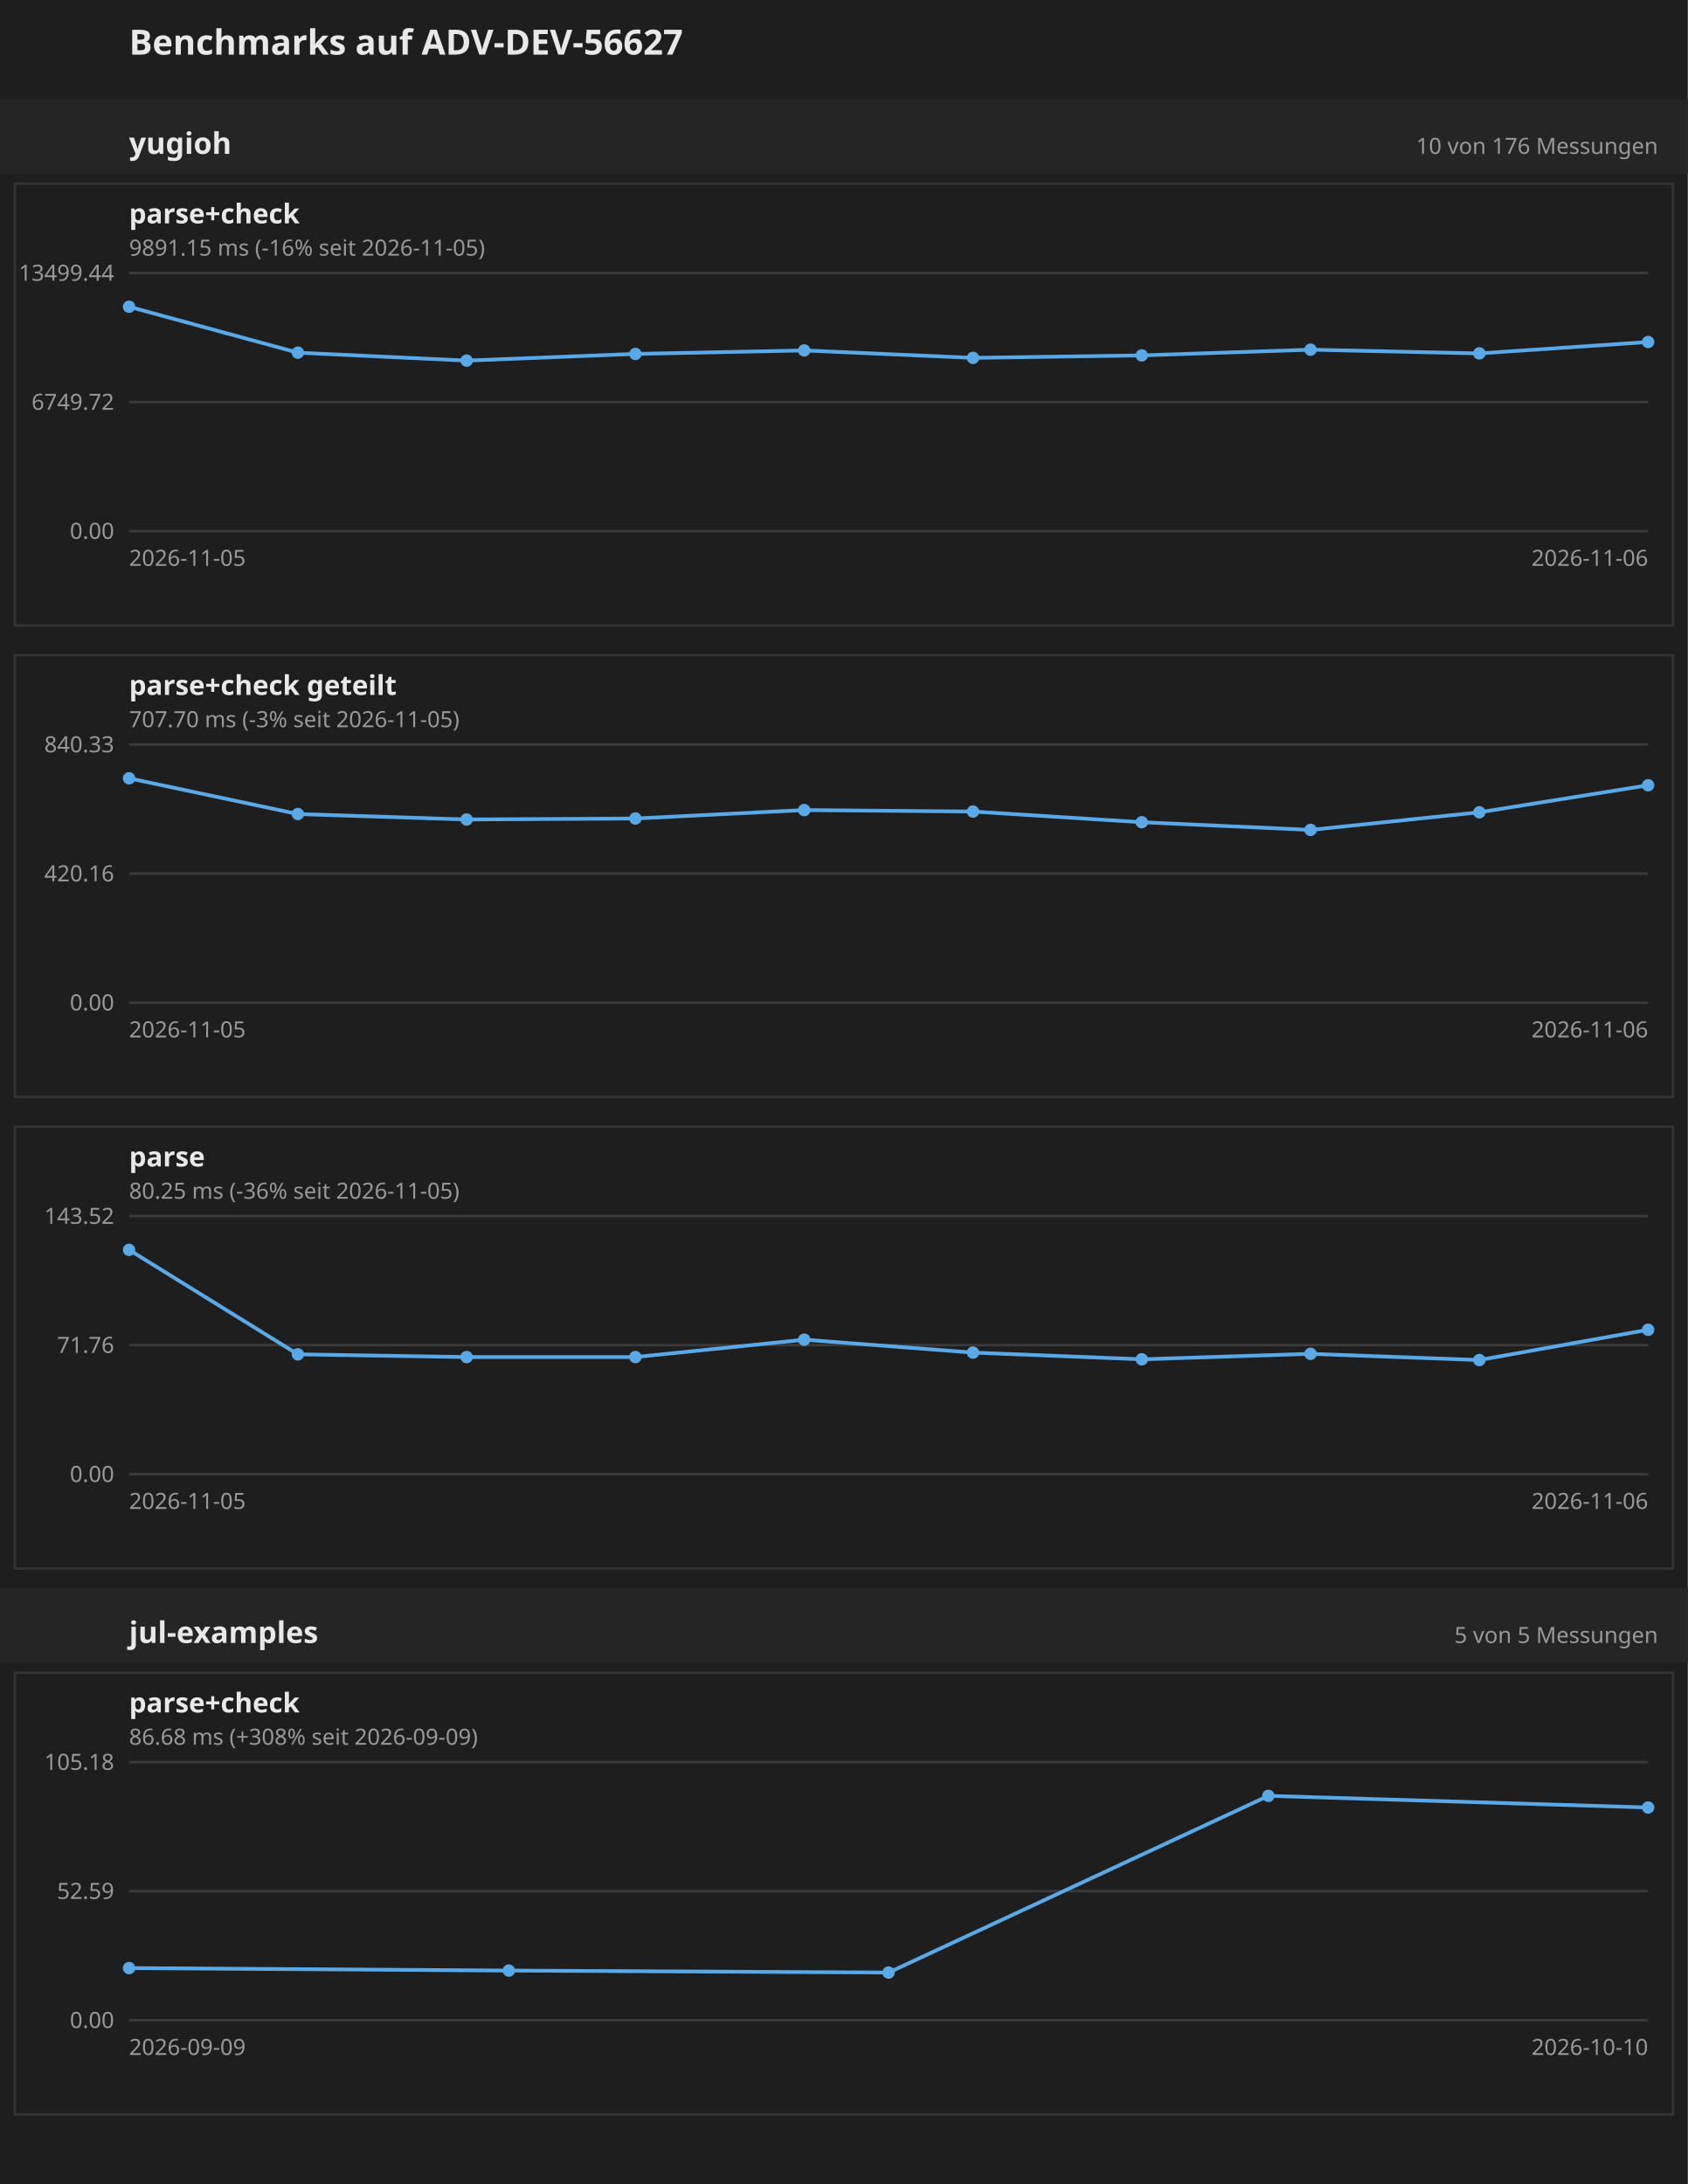
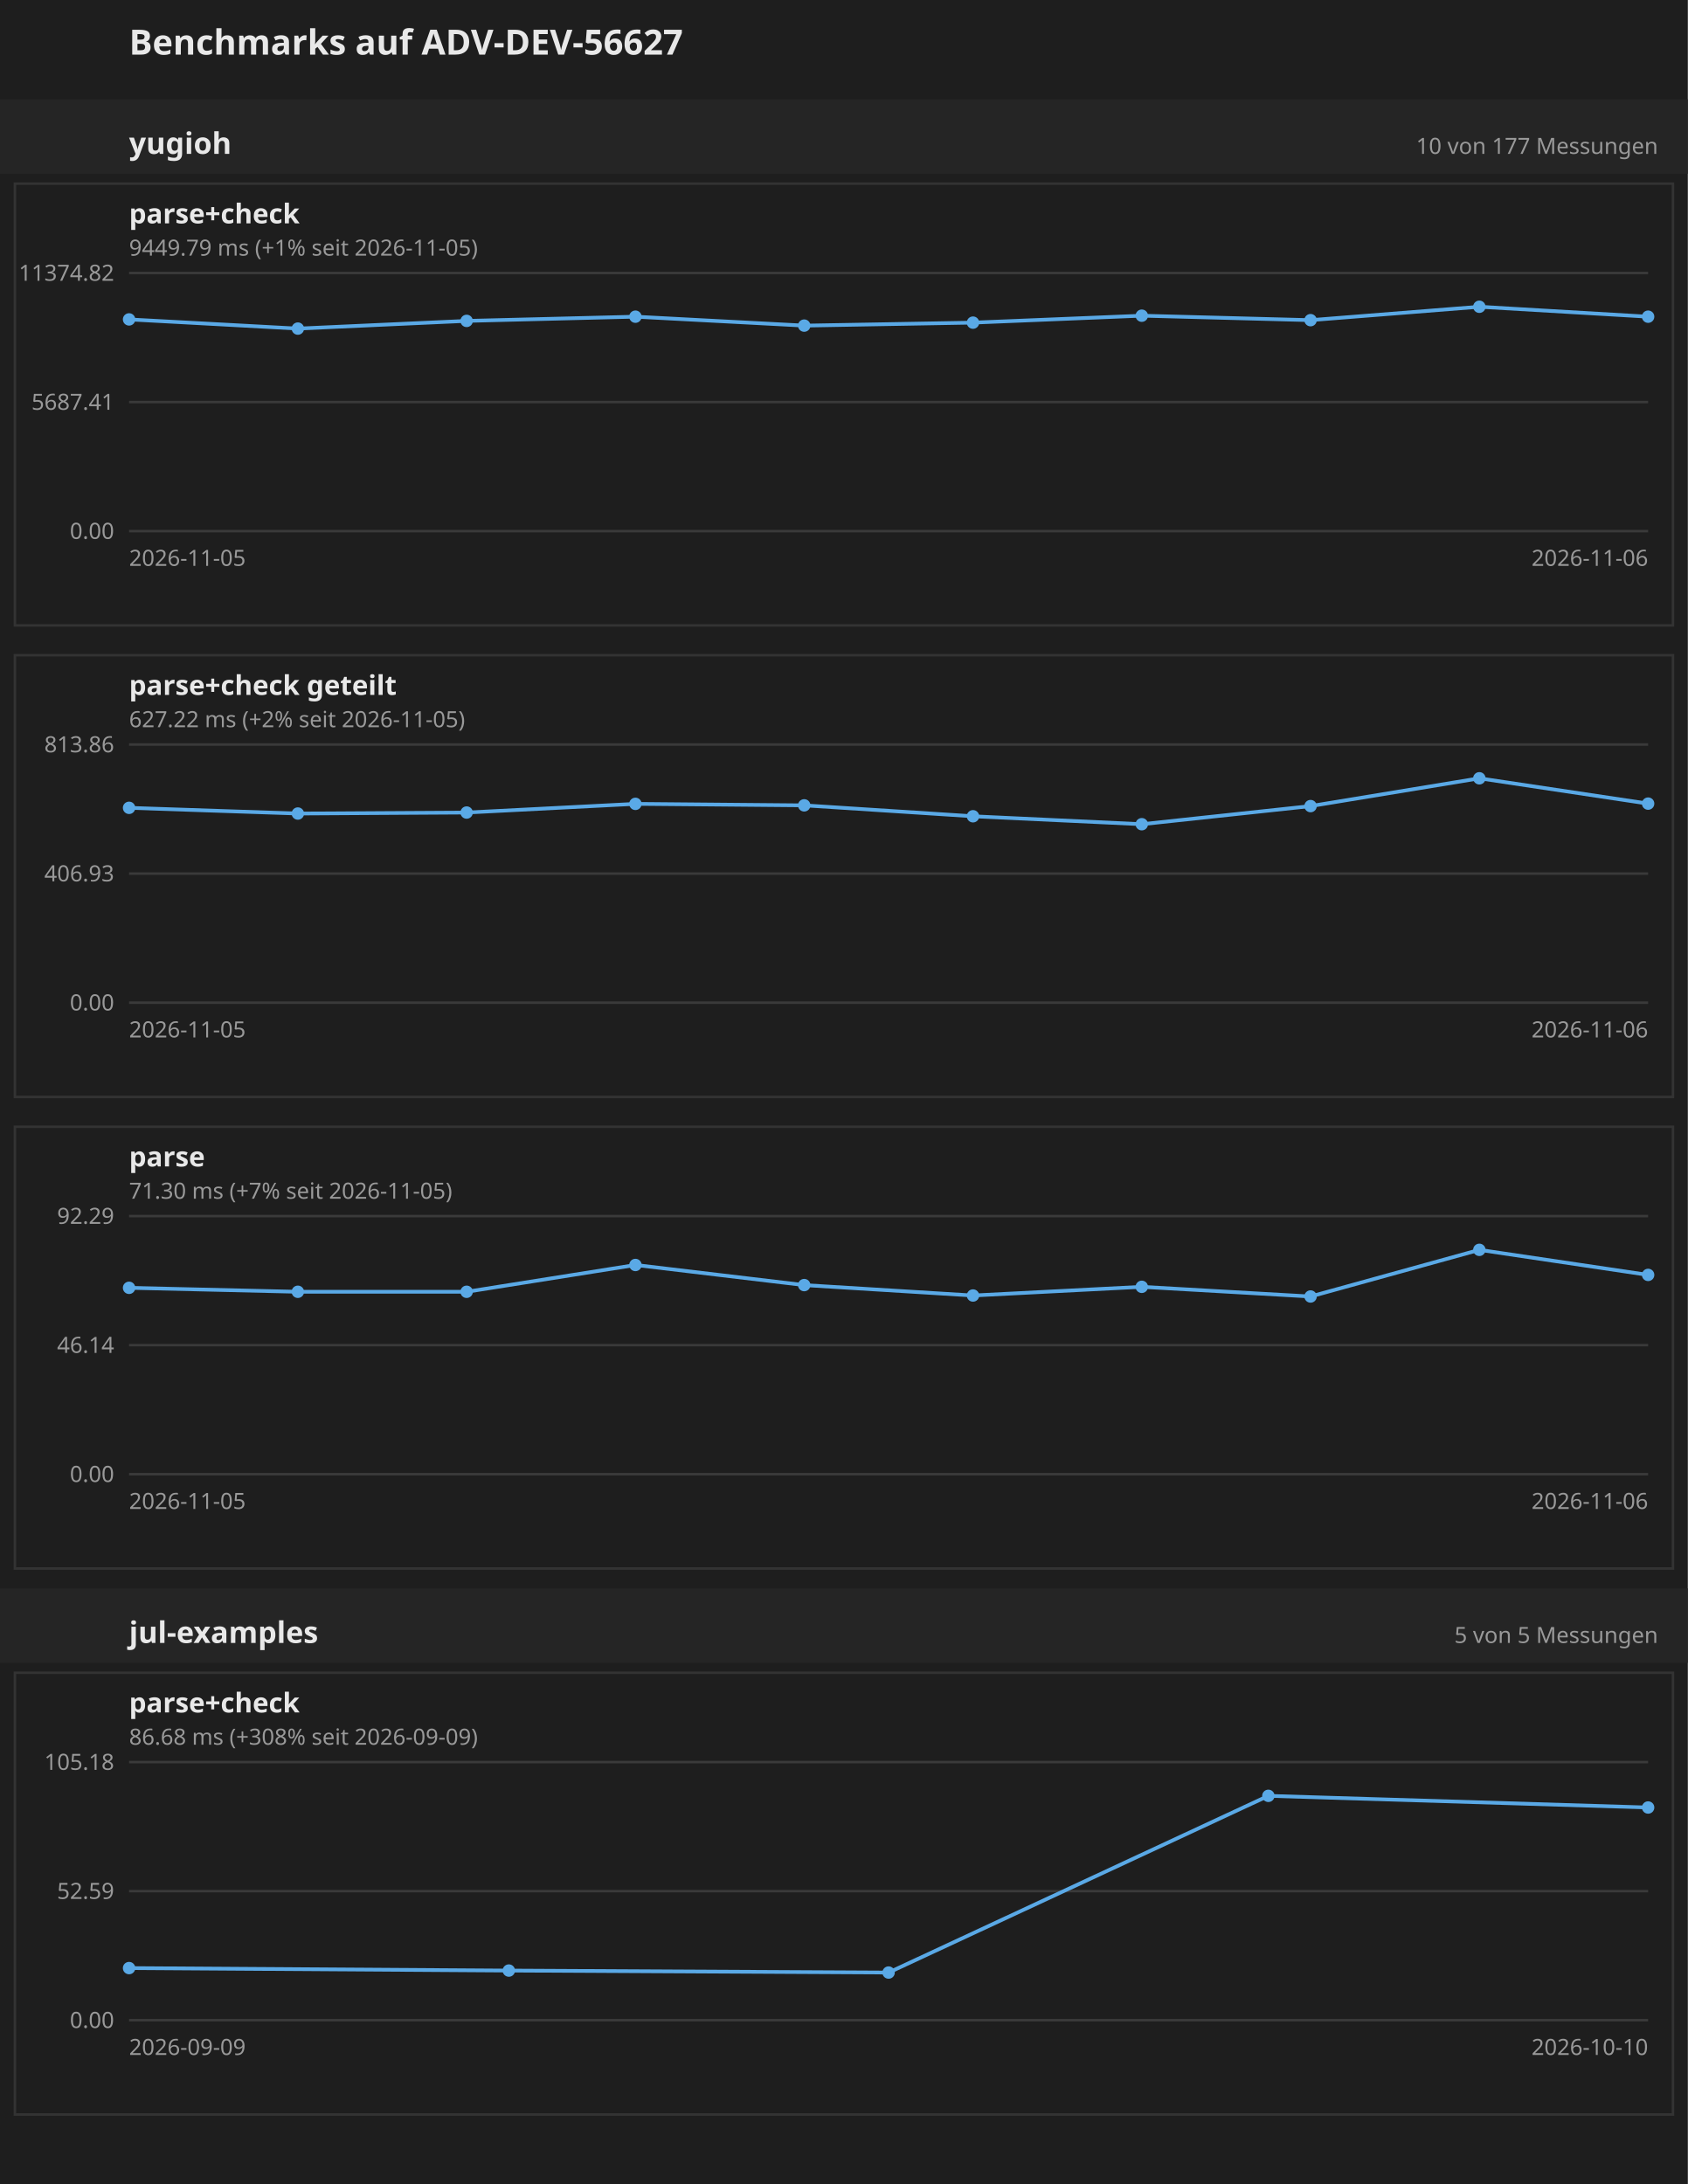
<svg xmlns="http://www.w3.org/2000/svg" width="680" height="880" font-family="sans-serif">
  <rect width="680" height="880" fill="#1e1e1e" />
  <text x="52" y="22" font-size="14" font-weight="bold" fill="#e8e8e8">Benchmarks auf ADV-DEV-56627</text>
  <g transform="translate(0 40)">
    <rect x="0" y="0" width="680" height="30" fill="#252525" />
    <text x="52" y="22" font-size="12" font-weight="bold" fill="#e8e8e8">yugioh</text>
-     <text x="668" y="22" text-anchor="end" font-size="9" fill="#999">10 von 176 Messungen</text>
+     <text x="668" y="22" text-anchor="end" font-size="9" fill="#999">10 von 177 Messungen</text>
    <g transform="translate(0 30)">
      <g transform="translate(0 0)">
        <rect x="6" y="4" width="668" height="178" fill="none" stroke="#333" />
        <text x="52" y="20" font-size="11" font-weight="bold" fill="#e8e8e8">parse+check</text>
-         <text x="52" y="33" font-size="9" fill="#999">9891.15 ms (-16% seit 2026-11-05)</text>
+         <text x="52" y="33" font-size="9" fill="#999">9449.79 ms (+1% seit 2026-11-05)</text>
        <line x1="52" y1="144.0" x2="664" y2="144.0" stroke="#3a3a3a" />
        <text x="46" y="144.0" text-anchor="end" dominant-baseline="middle" font-size="9" fill="#999">0.00</text>
        <line x1="52" y1="92.0" x2="664" y2="92.0" stroke="#3a3a3a" />
-         <text x="46" y="92.0" text-anchor="end" dominant-baseline="middle" font-size="9" fill="#999">6749.72</text>
+         <text x="46" y="92.0" text-anchor="end" dominant-baseline="middle" font-size="9" fill="#999">5687.41</text>
        <line x1="52" y1="40.0" x2="664" y2="40.0" stroke="#3a3a3a" />
-         <text x="46" y="40.0" text-anchor="end" dominant-baseline="middle" font-size="9" fill="#999">13499.44</text>
+         <text x="46" y="40.0" text-anchor="end" dominant-baseline="middle" font-size="9" fill="#999">11374.82</text>
        <text x="52" y="158" font-size="9" fill="#999">2026-11-05</text>
        <text x="664" y="158" text-anchor="end" font-size="9" fill="#999">2026-11-06</text>
-         <polyline fill="none" stroke="#5aa9e6" stroke-width="1.5" points="52.0,53.6 120.0,72.1 188.0,75.3 256.0,72.6 324.0,71.2 392.0,74.2 460.0,73.2 528.0,70.9 596.0,72.4 664.0,67.8" />
-         <circle cx="52.0" cy="53.6" r="2.5" fill="#5aa9e6" />
-         <circle cx="120.0" cy="72.1" r="2.5" fill="#5aa9e6" />
-         <circle cx="188.0" cy="75.3" r="2.5" fill="#5aa9e6" />
-         <circle cx="256.0" cy="72.6" r="2.5" fill="#5aa9e6" />
-         <circle cx="324.0" cy="71.2" r="2.5" fill="#5aa9e6" />
-         <circle cx="392.0" cy="74.2" r="2.5" fill="#5aa9e6" />
-         <circle cx="460.0" cy="73.2" r="2.5" fill="#5aa9e6" />
-         <circle cx="528.0" cy="70.9" r="2.5" fill="#5aa9e6" />
-         <circle cx="596.0" cy="72.4" r="2.5" fill="#5aa9e6" />
-         <circle cx="664.0" cy="67.8" r="2.5" fill="#5aa9e6" />
+         <polyline fill="none" stroke="#5aa9e6" stroke-width="1.5" points="52.0,58.7 120.0,62.4 188.0,59.3 256.0,57.6 324.0,61.2 392.0,60.0 460.0,57.2 528.0,59.0 596.0,53.6 664.0,57.6" />
+         <circle cx="52.0" cy="58.7" r="2.5" fill="#5aa9e6" />
+         <circle cx="120.0" cy="62.4" r="2.5" fill="#5aa9e6" />
+         <circle cx="188.0" cy="59.3" r="2.5" fill="#5aa9e6" />
+         <circle cx="256.0" cy="57.6" r="2.5" fill="#5aa9e6" />
+         <circle cx="324.0" cy="61.2" r="2.5" fill="#5aa9e6" />
+         <circle cx="392.0" cy="60.0" r="2.5" fill="#5aa9e6" />
+         <circle cx="460.0" cy="57.2" r="2.5" fill="#5aa9e6" />
+         <circle cx="528.0" cy="59.0" r="2.5" fill="#5aa9e6" />
+         <circle cx="596.0" cy="53.6" r="2.5" fill="#5aa9e6" />
+         <circle cx="664.0" cy="57.6" r="2.5" fill="#5aa9e6" />
      </g>
      <g transform="translate(0 190)">
        <rect x="6" y="4" width="668" height="178" fill="none" stroke="#333" />
        <text x="52" y="20" font-size="11" font-weight="bold" fill="#e8e8e8">parse+check geteilt</text>
-         <text x="52" y="33" font-size="9" fill="#999">707.70 ms (-3% seit 2026-11-05)</text>
+         <text x="52" y="33" font-size="9" fill="#999">627.22 ms (+2% seit 2026-11-05)</text>
        <line x1="52" y1="144.0" x2="664" y2="144.0" stroke="#3a3a3a" />
        <text x="46" y="144.0" text-anchor="end" dominant-baseline="middle" font-size="9" fill="#999">0.00</text>
        <line x1="52" y1="92.0" x2="664" y2="92.0" stroke="#3a3a3a" />
-         <text x="46" y="92.0" text-anchor="end" dominant-baseline="middle" font-size="9" fill="#999">420.16</text>
+         <text x="46" y="92.0" text-anchor="end" dominant-baseline="middle" font-size="9" fill="#999">406.93</text>
        <line x1="52" y1="40.0" x2="664" y2="40.0" stroke="#3a3a3a" />
-         <text x="46" y="40.0" text-anchor="end" dominant-baseline="middle" font-size="9" fill="#999">840.33</text>
+         <text x="46" y="40.0" text-anchor="end" dominant-baseline="middle" font-size="9" fill="#999">813.86</text>
        <text x="52" y="158" font-size="9" fill="#999">2026-11-05</text>
        <text x="664" y="158" text-anchor="end" font-size="9" fill="#999">2026-11-06</text>
-         <polyline fill="none" stroke="#5aa9e6" stroke-width="1.5" points="52.0,53.6 120.0,68.0 188.0,70.2 256.0,69.8 324.0,66.4 392.0,67.0 460.0,71.3 528.0,74.4 596.0,67.3 664.0,56.4" />
-         <circle cx="52.0" cy="53.6" r="2.5" fill="#5aa9e6" />
-         <circle cx="120.0" cy="68.0" r="2.5" fill="#5aa9e6" />
-         <circle cx="188.0" cy="70.2" r="2.5" fill="#5aa9e6" />
-         <circle cx="256.0" cy="69.8" r="2.5" fill="#5aa9e6" />
-         <circle cx="324.0" cy="66.4" r="2.5" fill="#5aa9e6" />
-         <circle cx="392.0" cy="67.0" r="2.5" fill="#5aa9e6" />
-         <circle cx="460.0" cy="71.3" r="2.5" fill="#5aa9e6" />
-         <circle cx="528.0" cy="74.4" r="2.5" fill="#5aa9e6" />
-         <circle cx="596.0" cy="67.3" r="2.5" fill="#5aa9e6" />
-         <circle cx="664.0" cy="56.4" r="2.5" fill="#5aa9e6" />
+         <polyline fill="none" stroke="#5aa9e6" stroke-width="1.5" points="52.0,65.5 120.0,67.8 188.0,67.4 256.0,63.9 324.0,64.5 392.0,68.9 460.0,72.1 528.0,64.8 596.0,53.6 664.0,63.8" />
+         <circle cx="52.0" cy="65.5" r="2.5" fill="#5aa9e6" />
+         <circle cx="120.0" cy="67.8" r="2.5" fill="#5aa9e6" />
+         <circle cx="188.0" cy="67.4" r="2.5" fill="#5aa9e6" />
+         <circle cx="256.0" cy="63.9" r="2.5" fill="#5aa9e6" />
+         <circle cx="324.0" cy="64.5" r="2.5" fill="#5aa9e6" />
+         <circle cx="392.0" cy="68.9" r="2.5" fill="#5aa9e6" />
+         <circle cx="460.0" cy="72.1" r="2.5" fill="#5aa9e6" />
+         <circle cx="528.0" cy="64.8" r="2.5" fill="#5aa9e6" />
+         <circle cx="596.0" cy="53.6" r="2.5" fill="#5aa9e6" />
+         <circle cx="664.0" cy="63.8" r="2.5" fill="#5aa9e6" />
      </g>
      <g transform="translate(0 380)">
        <rect x="6" y="4" width="668" height="178" fill="none" stroke="#333" />
        <text x="52" y="20" font-size="11" font-weight="bold" fill="#e8e8e8">parse</text>
-         <text x="52" y="33" font-size="9" fill="#999">80.25 ms (-36% seit 2026-11-05)</text>
+         <text x="52" y="33" font-size="9" fill="#999">71.30 ms (+7% seit 2026-11-05)</text>
        <line x1="52" y1="144.0" x2="664" y2="144.0" stroke="#3a3a3a" />
        <text x="46" y="144.0" text-anchor="end" dominant-baseline="middle" font-size="9" fill="#999">0.00</text>
        <line x1="52" y1="92.0" x2="664" y2="92.0" stroke="#3a3a3a" />
-         <text x="46" y="92.0" text-anchor="end" dominant-baseline="middle" font-size="9" fill="#999">71.76</text>
+         <text x="46" y="92.0" text-anchor="end" dominant-baseline="middle" font-size="9" fill="#999">46.14</text>
        <line x1="52" y1="40.0" x2="664" y2="40.0" stroke="#3a3a3a" />
-         <text x="46" y="40.0" text-anchor="end" dominant-baseline="middle" font-size="9" fill="#999">143.52</text>
+         <text x="46" y="40.0" text-anchor="end" dominant-baseline="middle" font-size="9" fill="#999">92.29</text>
        <text x="52" y="158" font-size="9" fill="#999">2026-11-05</text>
        <text x="664" y="158" text-anchor="end" font-size="9" fill="#999">2026-11-06</text>
-         <polyline fill="none" stroke="#5aa9e6" stroke-width="1.5" points="52.0,53.6 120.0,95.7 188.0,96.8 256.0,96.8 324.0,89.8 392.0,95.0 460.0,97.7 528.0,95.5 596.0,98.0 664.0,85.8" />
-         <circle cx="52.0" cy="53.6" r="2.5" fill="#5aa9e6" />
-         <circle cx="120.0" cy="95.7" r="2.5" fill="#5aa9e6" />
-         <circle cx="188.0" cy="96.8" r="2.5" fill="#5aa9e6" />
-         <circle cx="256.0" cy="96.8" r="2.5" fill="#5aa9e6" />
-         <circle cx="324.0" cy="89.8" r="2.5" fill="#5aa9e6" />
-         <circle cx="392.0" cy="95.0" r="2.5" fill="#5aa9e6" />
-         <circle cx="460.0" cy="97.7" r="2.5" fill="#5aa9e6" />
-         <circle cx="528.0" cy="95.5" r="2.5" fill="#5aa9e6" />
-         <circle cx="596.0" cy="98.0" r="2.5" fill="#5aa9e6" />
-         <circle cx="664.0" cy="85.8" r="2.5" fill="#5aa9e6" />
+         <polyline fill="none" stroke="#5aa9e6" stroke-width="1.5" points="52.0,68.9 120.0,70.5 188.0,70.5 256.0,59.7 324.0,67.8 392.0,72.0 460.0,68.5 528.0,72.4 596.0,53.6 664.0,63.7" />
+         <circle cx="52.0" cy="68.9" r="2.5" fill="#5aa9e6" />
+         <circle cx="120.0" cy="70.5" r="2.5" fill="#5aa9e6" />
+         <circle cx="188.0" cy="70.5" r="2.5" fill="#5aa9e6" />
+         <circle cx="256.0" cy="59.7" r="2.5" fill="#5aa9e6" />
+         <circle cx="324.0" cy="67.8" r="2.5" fill="#5aa9e6" />
+         <circle cx="392.0" cy="72.0" r="2.5" fill="#5aa9e6" />
+         <circle cx="460.0" cy="68.5" r="2.5" fill="#5aa9e6" />
+         <circle cx="528.0" cy="72.4" r="2.5" fill="#5aa9e6" />
+         <circle cx="596.0" cy="53.6" r="2.5" fill="#5aa9e6" />
+         <circle cx="664.0" cy="63.7" r="2.5" fill="#5aa9e6" />
      </g>
    </g>
  </g>
  <g transform="translate(0 640)">
    <rect x="0" y="0" width="680" height="30" fill="#252525" />
    <text x="52" y="22" font-size="12" font-weight="bold" fill="#e8e8e8">jul-examples</text>
    <text x="668" y="22" text-anchor="end" font-size="9" fill="#999">5 von 5 Messungen</text>
    <g transform="translate(0 30)">
      <g transform="translate(0 0)">
        <rect x="6" y="4" width="668" height="178" fill="none" stroke="#333" />
        <text x="52" y="20" font-size="11" font-weight="bold" fill="#e8e8e8">parse+check</text>
        <text x="52" y="33" font-size="9" fill="#999">86.68 ms (+308% seit 2026-09-09)</text>
        <line x1="52" y1="144.0" x2="664" y2="144.0" stroke="#3a3a3a" />
        <text x="46" y="144.0" text-anchor="end" dominant-baseline="middle" font-size="9" fill="#999">0.00</text>
        <line x1="52" y1="92.0" x2="664" y2="92.0" stroke="#3a3a3a" />
        <text x="46" y="92.0" text-anchor="end" dominant-baseline="middle" font-size="9" fill="#999">52.59</text>
        <line x1="52" y1="40.0" x2="664" y2="40.0" stroke="#3a3a3a" />
        <text x="46" y="40.0" text-anchor="end" dominant-baseline="middle" font-size="9" fill="#999">105.18</text>
        <text x="52" y="158" font-size="9" fill="#999">2026-09-09</text>
        <text x="664" y="158" text-anchor="end" font-size="9" fill="#999">2026-10-10</text>
        <polyline fill="none" stroke="#5aa9e6" stroke-width="1.5" points="52.0,123.0 205.0,124.0 358.0,124.8 511.0,53.6 664.0,58.3" />
        <circle cx="52.0" cy="123.0" r="2.5" fill="#5aa9e6" />
        <circle cx="205.0" cy="124.0" r="2.5" fill="#5aa9e6" />
        <circle cx="358.0" cy="124.8" r="2.5" fill="#5aa9e6" />
        <circle cx="511.0" cy="53.6" r="2.5" fill="#5aa9e6" />
        <circle cx="664.0" cy="58.3" r="2.5" fill="#5aa9e6" />
      </g>
    </g>
  </g>
</svg>
